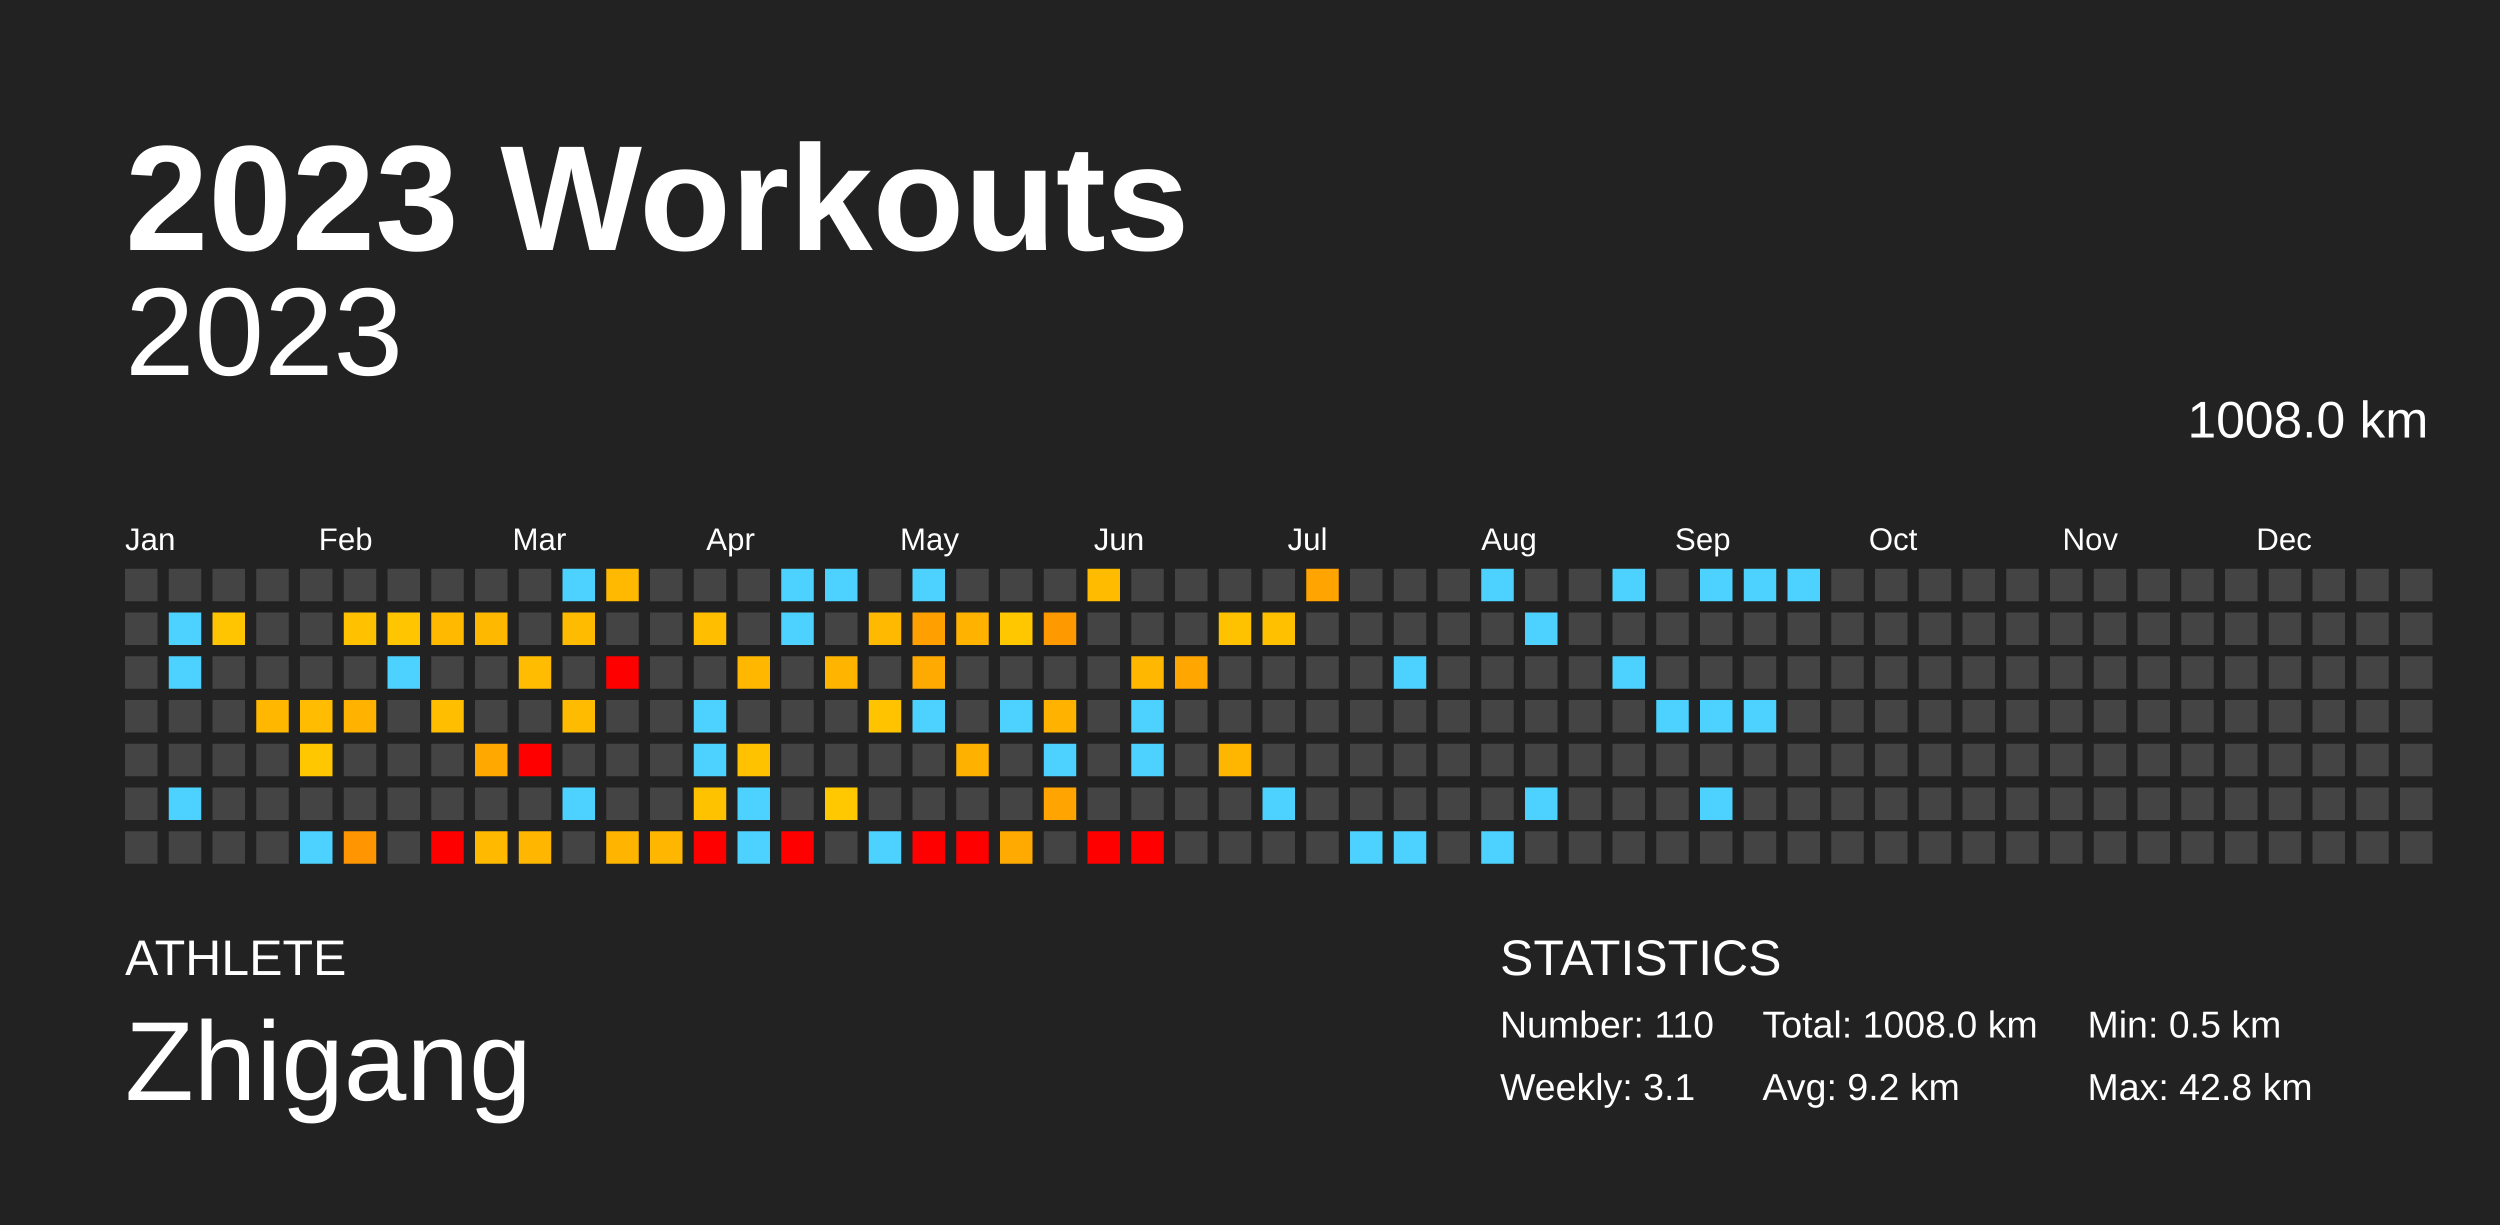
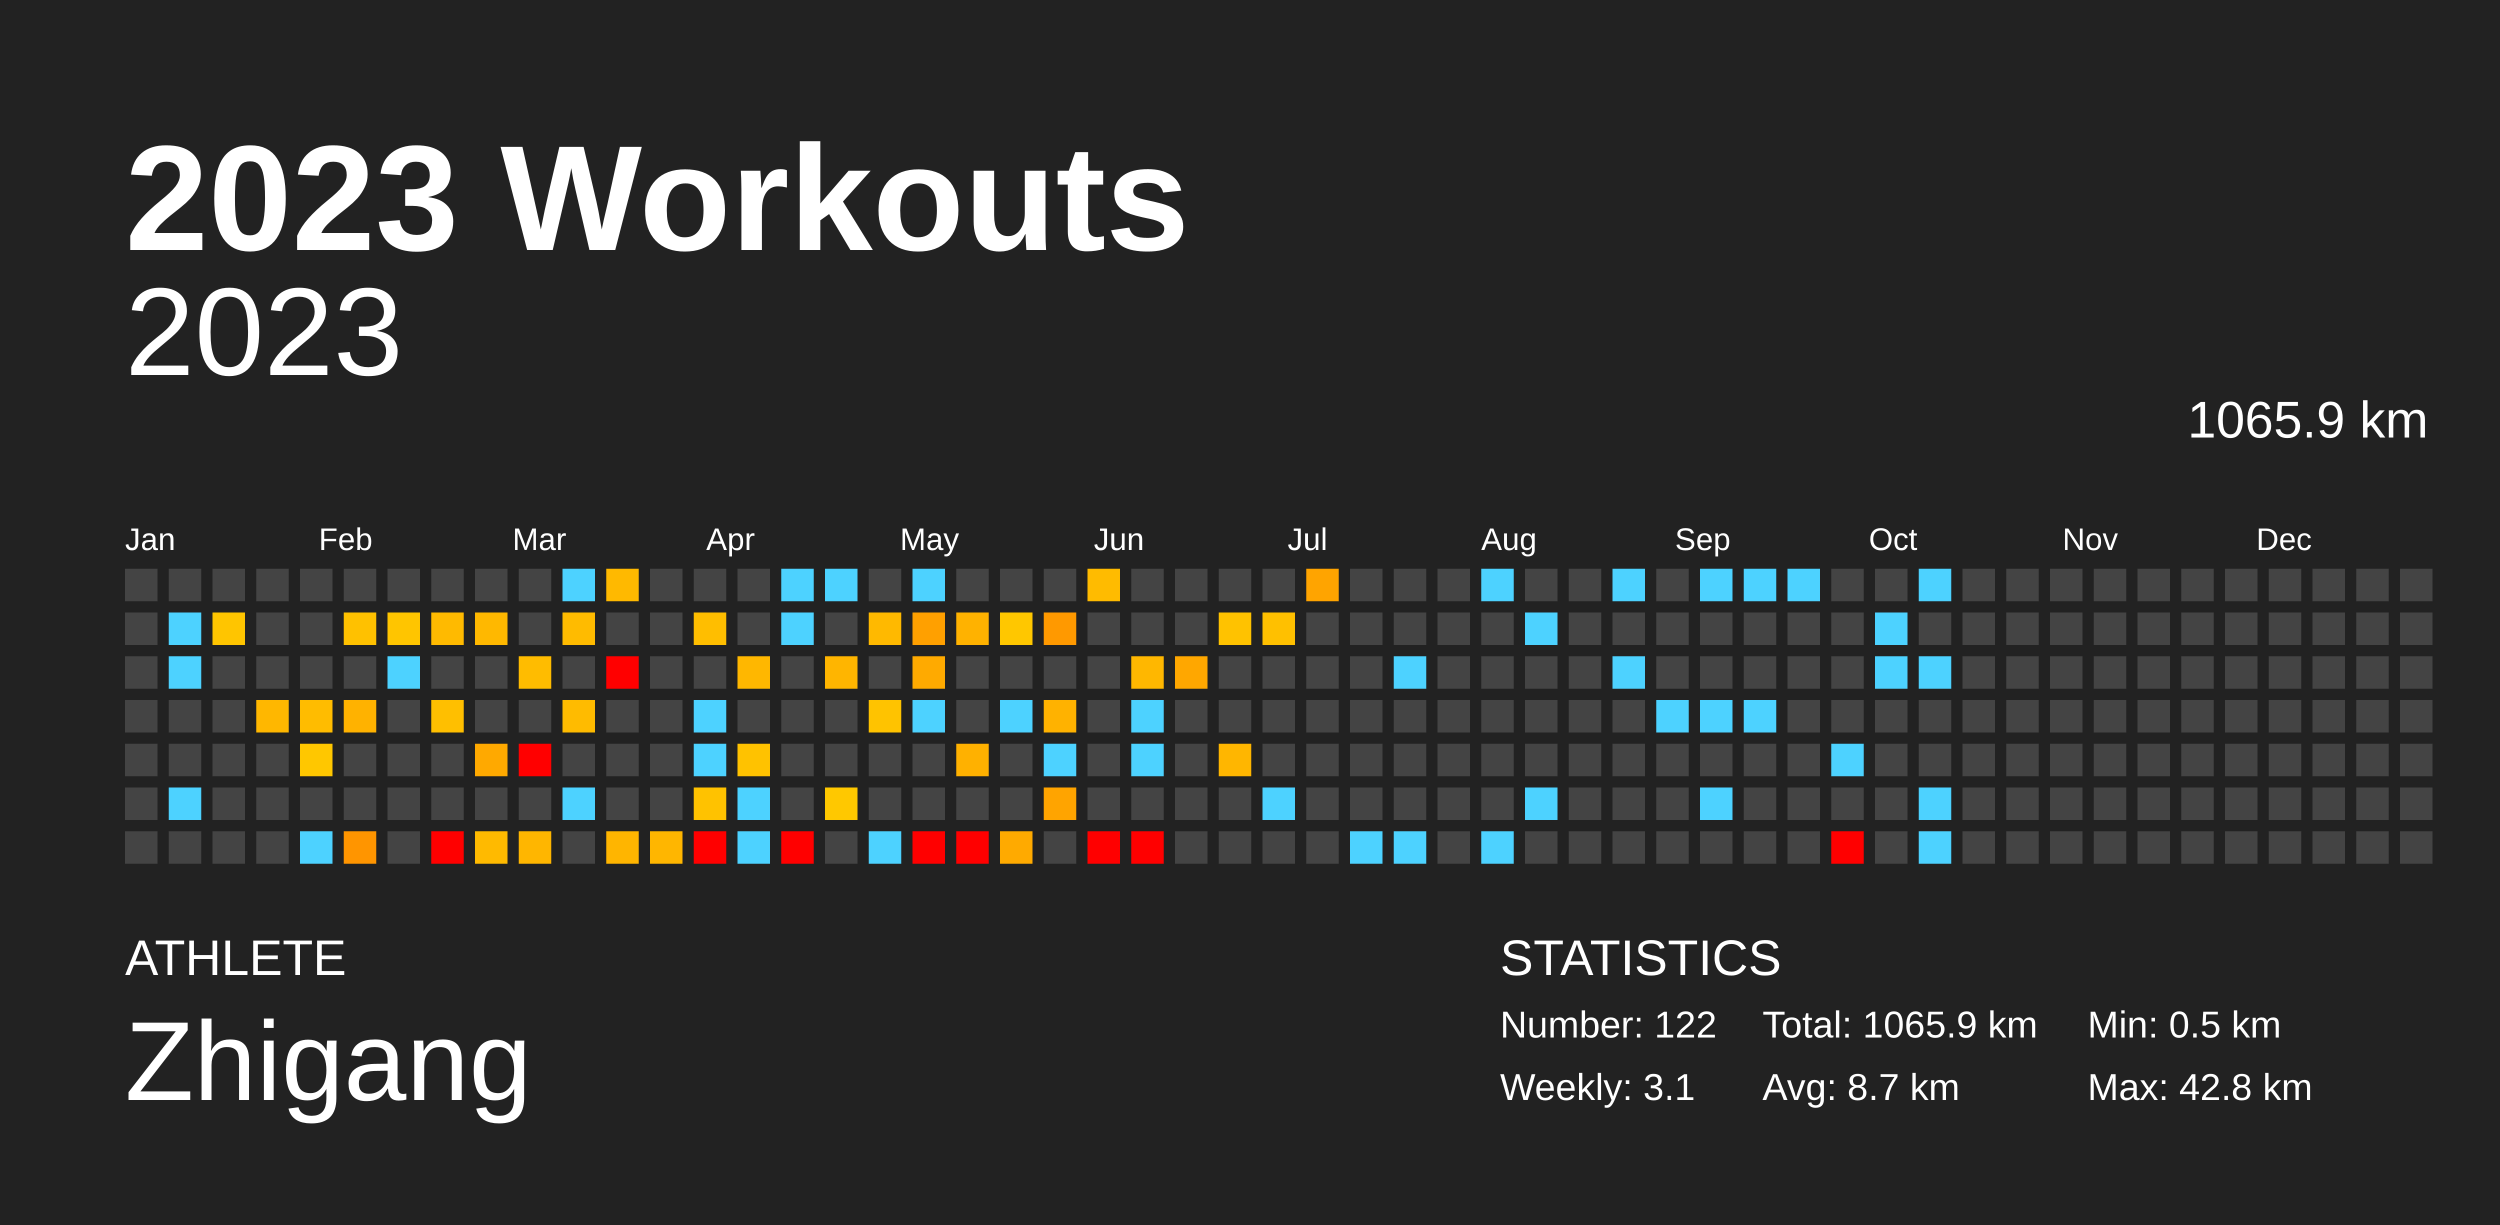
<svg xmlns="http://www.w3.org/2000/svg" baseProfile="full" height="98mm" version="1.1" viewBox="0,0,200,98" width="200mm">
  <defs />
  <rect fill="#222222" height="98" width="200" x="0" y="0" />
  <text fill="#FFFFFF" style="font-size:12px; font-family:Arial; font-weight:bold;" x="10" y="20">2023 Workouts</text>
  <text fill="#FFFFFF" style="font-size:4px; font-family:Arial" x="10" y="78">ATHLETE</text>
  <text fill="#FFFFFF" style="font-size:9px; font-family:Arial" x="10" y="88">Zhigang</text>
  <text fill="#FFFFFF" style="font-size:4px; font-family:Arial" x="120" y="78">STATISTICS</text>
-   <text fill="#FFFFFF" style="font-size:3px; font-family:Arial" x="120" y="83">Number: 110</text>
+   <text fill="#FFFFFF" style="font-size:3px; font-family:Arial" x="120" y="83">Number: 122</text>
  <text fill="#FFFFFF" style="font-size:3px; font-family:Arial" x="120" y="88">Weekly: 3.1</text>
-   <text fill="#FFFFFF" style="font-size:3px; font-family:Arial" x="141" y="83">Total: 1008.0 km</text>
-   <text fill="#FFFFFF" style="font-size:3px; font-family:Arial" x="141" y="88">Avg: 9.2 km</text>
+   <text fill="#FFFFFF" style="font-size:3px; font-family:Arial" x="141" y="83">Total: 1065.9 km</text>
+   <text fill="#FFFFFF" style="font-size:3px; font-family:Arial" x="141" y="88">Avg: 8.7 km</text>
  <text fill="#FFFFFF" style="font-size:3px; font-family:Arial" x="167" y="83">Min: 0.5 km</text>
  <text fill="#FFFFFF" style="font-size:3px; font-family:Arial" x="167" y="88">Max: 42.8 km</text>
  <text alignment-baseline="hanging" fill="#FFFFFF" style="font-size:10.0px; font-family:Arial;" x="10" y="30">2023</text>
-   <text alignment-baseline="hanging" fill="#FFFFFF" style="font-size:4.125px; font-family:Arial;" x="175" y="35">1008.0 km</text>
+   <text alignment-baseline="hanging" fill="#FFFFFF" style="font-size:4.125px; font-family:Arial;" x="175" y="35">1065.9 km</text>
  <text fill="#FFFFFF" style="font-size:2.5px; font-family:Arial" x="10.0" y="44">Jan</text>
  <text fill="#FFFFFF" style="font-size:2.5px; font-family:Arial" x="25.5" y="44">Feb</text>
  <text fill="#FFFFFF" style="font-size:2.5px; font-family:Arial" x="41.0" y="44">Mar</text>
  <text fill="#FFFFFF" style="font-size:2.5px; font-family:Arial" x="56.5" y="44">Apr</text>
  <text fill="#FFFFFF" style="font-size:2.5px; font-family:Arial" x="72.0" y="44">May</text>
  <text fill="#FFFFFF" style="font-size:2.5px; font-family:Arial" x="87.5" y="44">Jun</text>
  <text fill="#FFFFFF" style="font-size:2.5px; font-family:Arial" x="103.0" y="44">Jul</text>
  <text fill="#FFFFFF" style="font-size:2.5px; font-family:Arial" x="118.5" y="44">Aug</text>
  <text fill="#FFFFFF" style="font-size:2.5px; font-family:Arial" x="134.0" y="44">Sep</text>
  <text fill="#FFFFFF" style="font-size:2.5px; font-family:Arial" x="149.5" y="44">Oct</text>
  <text fill="#FFFFFF" style="font-size:2.5px; font-family:Arial" x="165.0" y="44">Nov</text>
  <text fill="#FFFFFF" style="font-size:2.5px; font-family:Arial" x="180.5" y="44">Dec</text>
  <rect fill="#444444" height="2.6" width="2.6" x="10.0" y="45.5" />
  <rect fill="#444444" height="2.6" width="2.6" x="10.0" y="49.0" />
  <rect fill="#444444" height="2.6" width="2.6" x="10.0" y="52.5" />
  <rect fill="#444444" height="2.6" width="2.6" x="10.0" y="56.0" />
  <rect fill="#444444" height="2.6" width="2.6" x="10.0" y="59.5" />
  <rect fill="#444444" height="2.6" width="2.6" x="10.0" y="63.0" />
  <rect fill="#444444" height="2.6" width="2.6" x="10.0" y="66.5" />
  <rect fill="#444444" height="2.6" width="2.6" x="13.5" y="45.5" />
  <rect fill="#4dd2ff" height="2.6" width="2.6" x="13.5" y="49.0" />
  <rect fill="#4dd2ff" height="2.6" width="2.6" x="13.5" y="52.5" />
  <rect fill="#444444" height="2.6" width="2.6" x="13.5" y="56.0" />
  <rect fill="#444444" height="2.6" width="2.6" x="13.5" y="59.5" />
  <rect fill="#4dd2ff" height="2.6" width="2.6" x="13.5" y="63.0" />
  <rect fill="#444444" height="2.6" width="2.6" x="13.5" y="66.5" />
  <rect fill="#444444" height="2.6" width="2.6" x="17.0" y="45.5" />
  <rect fill="#ffc500" height="2.6" width="2.6" x="17.0" y="49.0" />
  <rect fill="#444444" height="2.6" width="2.6" x="17.0" y="52.5" />
  <rect fill="#444444" height="2.6" width="2.6" x="17.0" y="56.0" />
  <rect fill="#444444" height="2.6" width="2.6" x="17.0" y="59.5" />
  <rect fill="#444444" height="2.6" width="2.6" x="17.0" y="63.0" />
  <rect fill="#444444" height="2.6" width="2.6" x="17.0" y="66.5" />
  <rect fill="#444444" height="2.6" width="2.6" x="20.5" y="45.5" />
  <rect fill="#444444" height="2.6" width="2.6" x="20.5" y="49.0" />
  <rect fill="#444444" height="2.6" width="2.6" x="20.5" y="52.5" />
  <rect fill="#ffb700" height="2.6" width="2.6" x="20.5" y="56.0" />
  <rect fill="#444444" height="2.6" width="2.6" x="20.5" y="59.5" />
  <rect fill="#444444" height="2.6" width="2.6" x="20.5" y="63.0" />
  <rect fill="#444444" height="2.6" width="2.6" x="20.5" y="66.5" />
  <rect fill="#444444" height="2.6" width="2.6" x="24.0" y="45.5" />
  <rect fill="#444444" height="2.6" width="2.6" x="24.0" y="49.0" />
  <rect fill="#444444" height="2.6" width="2.6" x="24.0" y="52.5" />
  <rect fill="#ffbc00" height="2.6" width="2.6" x="24.0" y="56.0" />
  <rect fill="#ffc700" height="2.6" width="2.6" x="24.0" y="59.5" />
  <rect fill="#444444" height="2.6" width="2.6" x="24.0" y="63.0" />
  <rect fill="#4dd2ff" height="2.6" width="2.6" x="24.0" y="66.5" />
  <rect fill="#444444" height="2.6" width="2.6" x="27.5" y="45.5" />
  <rect fill="#ffc100" height="2.6" width="2.6" x="27.5" y="49.0" />
  <rect fill="#444444" height="2.6" width="2.6" x="27.5" y="52.5" />
  <rect fill="#ffb200" height="2.6" width="2.6" x="27.5" y="56.0" />
  <rect fill="#444444" height="2.6" width="2.6" x="27.5" y="59.5" />
  <rect fill="#444444" height="2.6" width="2.6" x="27.5" y="63.0" />
  <rect fill="#ff9500" height="2.6" width="2.6" x="27.5" y="66.5" />
  <rect fill="#444444" height="2.6" width="2.6" x="31.0" y="45.5" />
  <rect fill="#ffc500" height="2.6" width="2.6" x="31.0" y="49.0" />
  <rect fill="#4dd2ff" height="2.6" width="2.6" x="31.0" y="52.5" />
  <rect fill="#444444" height="2.6" width="2.6" x="31.0" y="56.0" />
  <rect fill="#444444" height="2.6" width="2.6" x="31.0" y="59.5" />
  <rect fill="#444444" height="2.6" width="2.6" x="31.0" y="63.0" />
  <rect fill="#444444" height="2.6" width="2.6" x="31.0" y="66.5" />
  <rect fill="#444444" height="2.6" width="2.6" x="34.5" y="45.5" />
  <rect fill="#ffba00" height="2.6" width="2.6" x="34.5" y="49.0" />
  <rect fill="#444444" height="2.6" width="2.6" x="34.5" y="52.5" />
  <rect fill="#ffbf00" height="2.6" width="2.6" x="34.5" y="56.0" />
  <rect fill="#444444" height="2.6" width="2.6" x="34.5" y="59.5" />
  <rect fill="#444444" height="2.6" width="2.6" x="34.5" y="63.0" />
  <rect fill="red" height="2.6" width="2.6" x="34.5" y="66.5" />
  <rect fill="#444444" height="2.6" width="2.6" x="38.0" y="45.5" />
  <rect fill="#ffb800" height="2.6" width="2.6" x="38.0" y="49.0" />
  <rect fill="#444444" height="2.6" width="2.6" x="38.0" y="52.5" />
  <rect fill="#444444" height="2.6" width="2.6" x="38.0" y="56.0" />
  <rect fill="#ffa900" height="2.6" width="2.6" x="38.0" y="59.5" />
  <rect fill="#444444" height="2.6" width="2.6" x="38.0" y="63.0" />
  <rect fill="#ffba00" height="2.6" width="2.6" x="38.0" y="66.5" />
  <rect fill="#444444" height="2.6" width="2.6" x="41.5" y="45.5" />
  <rect fill="#444444" height="2.6" width="2.6" x="41.5" y="49.0" />
  <rect fill="#ffbc00" height="2.6" width="2.6" x="41.5" y="52.5" />
  <rect fill="#444444" height="2.6" width="2.6" x="41.5" y="56.0" />
  <rect fill="red" height="2.6" width="2.6" x="41.5" y="59.5" />
  <rect fill="#444444" height="2.6" width="2.6" x="41.5" y="63.0" />
  <rect fill="#ffb600" height="2.6" width="2.6" x="41.5" y="66.5" />
  <rect fill="#4dd2ff" height="2.6" width="2.6" x="45.0" y="45.5" />
  <rect fill="#ffbb00" height="2.6" width="2.6" x="45.0" y="49.0" />
  <rect fill="#444444" height="2.6" width="2.6" x="45.0" y="52.5" />
  <rect fill="#ffbb00" height="2.6" width="2.6" x="45.0" y="56.0" />
  <rect fill="#444444" height="2.6" width="2.6" x="45.0" y="59.5" />
  <rect fill="#4dd2ff" height="2.6" width="2.6" x="45.0" y="63.0" />
  <rect fill="#444444" height="2.6" width="2.6" x="45.0" y="66.5" />
  <rect fill="#ffb900" height="2.6" width="2.6" x="48.5" y="45.5" />
  <rect fill="#444444" height="2.6" width="2.6" x="48.5" y="49.0" />
  <rect fill="red" height="2.6" width="2.6" x="48.5" y="52.5" />
  <rect fill="#444444" height="2.6" width="2.6" x="48.5" y="56.0" />
  <rect fill="#444444" height="2.6" width="2.6" x="48.5" y="59.5" />
  <rect fill="#444444" height="2.6" width="2.6" x="48.5" y="63.0" />
  <rect fill="#ffb500" height="2.6" width="2.6" x="48.5" y="66.5" />
  <rect fill="#444444" height="2.6" width="2.6" x="52.0" y="45.5" />
  <rect fill="#444444" height="2.6" width="2.6" x="52.0" y="49.0" />
  <rect fill="#444444" height="2.6" width="2.6" x="52.0" y="52.5" />
  <rect fill="#444444" height="2.6" width="2.6" x="52.0" y="56.0" />
  <rect fill="#444444" height="2.6" width="2.6" x="52.0" y="59.5" />
  <rect fill="#444444" height="2.6" width="2.6" x="52.0" y="63.0" />
  <rect fill="#ffb600" height="2.6" width="2.6" x="52.0" y="66.5" />
  <rect fill="#444444" height="2.6" width="2.6" x="55.5" y="45.5" />
  <rect fill="#ffbe00" height="2.6" width="2.6" x="55.5" y="49.0" />
  <rect fill="#444444" height="2.6" width="2.6" x="55.5" y="52.5" />
  <rect fill="#4dd2ff" height="2.6" width="2.6" x="55.5" y="56.0" />
  <rect fill="#4dd2ff" height="2.6" width="2.6" x="55.5" y="59.5" />
  <rect fill="#ffc200" height="2.6" width="2.6" x="55.5" y="63.0" />
  <rect fill="red" height="2.6" width="2.6" x="55.5" y="66.5" />
  <rect fill="#444444" height="2.6" width="2.6" x="59.0" y="45.5" />
  <rect fill="#444444" height="2.6" width="2.6" x="59.0" y="49.0" />
  <rect fill="#ffb700" height="2.6" width="2.6" x="59.0" y="52.5" />
  <rect fill="#444444" height="2.6" width="2.6" x="59.0" y="56.0" />
  <rect fill="#ffc200" height="2.6" width="2.6" x="59.0" y="59.5" />
  <rect fill="#4dd2ff" height="2.6" width="2.6" x="59.0" y="63.0" />
  <rect fill="#4dd2ff" height="2.6" width="2.6" x="59.0" y="66.5" />
  <rect fill="#4dd2ff" height="2.6" width="2.6" x="62.5" y="45.5" />
  <rect fill="#4dd2ff" height="2.6" width="2.6" x="62.5" y="49.0" />
  <rect fill="#444444" height="2.6" width="2.6" x="62.5" y="52.5" />
  <rect fill="#444444" height="2.6" width="2.6" x="62.5" y="56.0" />
  <rect fill="#444444" height="2.6" width="2.6" x="62.5" y="59.5" />
  <rect fill="#444444" height="2.6" width="2.6" x="62.5" y="63.0" />
  <rect fill="red" height="2.6" width="2.6" x="62.5" y="66.5" />
  <rect fill="#4dd2ff" height="2.6" width="2.6" x="66.0" y="45.5" />
  <rect fill="#444444" height="2.6" width="2.6" x="66.0" y="49.0" />
  <rect fill="#ffb500" height="2.6" width="2.6" x="66.0" y="52.5" />
  <rect fill="#444444" height="2.6" width="2.6" x="66.0" y="56.0" />
  <rect fill="#444444" height="2.6" width="2.6" x="66.0" y="59.5" />
  <rect fill="#ffc800" height="2.6" width="2.6" x="66.0" y="63.0" />
  <rect fill="#444444" height="2.6" width="2.6" x="66.0" y="66.5" />
  <rect fill="#444444" height="2.6" width="2.6" x="69.5" y="45.5" />
  <rect fill="#ffb900" height="2.6" width="2.6" x="69.5" y="49.0" />
  <rect fill="#444444" height="2.6" width="2.6" x="69.5" y="52.5" />
  <rect fill="#ffc300" height="2.6" width="2.6" x="69.5" y="56.0" />
  <rect fill="#444444" height="2.6" width="2.6" x="69.5" y="59.5" />
  <rect fill="#444444" height="2.6" width="2.6" x="69.5" y="63.0" />
  <rect fill="#4dd2ff" height="2.6" width="2.6" x="69.5" y="66.5" />
  <rect fill="#4dd2ff" height="2.6" width="2.6" x="73.0" y="45.5" />
  <rect fill="#ffa000" height="2.6" width="2.6" x="73.0" y="49.0" />
  <rect fill="#ffaa00" height="2.6" width="2.6" x="73.0" y="52.5" />
  <rect fill="#4dd2ff" height="2.6" width="2.6" x="73.0" y="56.0" />
  <rect fill="#444444" height="2.6" width="2.6" x="73.0" y="59.5" />
  <rect fill="#444444" height="2.6" width="2.6" x="73.0" y="63.0" />
  <rect fill="red" height="2.6" width="2.6" x="73.0" y="66.5" />
  <rect fill="#444444" height="2.6" width="2.6" x="76.5" y="45.5" />
  <rect fill="#ffb200" height="2.6" width="2.6" x="76.5" y="49.0" />
  <rect fill="#444444" height="2.6" width="2.6" x="76.5" y="52.5" />
  <rect fill="#444444" height="2.6" width="2.6" x="76.5" y="56.0" />
  <rect fill="#ffb100" height="2.6" width="2.6" x="76.5" y="59.5" />
  <rect fill="#444444" height="2.6" width="2.6" x="76.5" y="63.0" />
  <rect fill="red" height="2.6" width="2.6" x="76.5" y="66.5" />
  <rect fill="#444444" height="2.6" width="2.6" x="80.0" y="45.5" />
  <rect fill="#ffc700" height="2.6" width="2.6" x="80.0" y="49.0" />
  <rect fill="#444444" height="2.6" width="2.6" x="80.0" y="52.5" />
  <rect fill="#4dd2ff" height="2.6" width="2.6" x="80.0" y="56.0" />
  <rect fill="#444444" height="2.6" width="2.6" x="80.0" y="59.5" />
  <rect fill="#444444" height="2.6" width="2.6" x="80.0" y="63.0" />
  <rect fill="#ffaa00" height="2.6" width="2.6" x="80.0" y="66.5" />
  <rect fill="#444444" height="2.6" width="2.6" x="83.5" y="45.5" />
  <rect fill="#ff9900" height="2.6" width="2.6" x="83.5" y="49.0" />
  <rect fill="#444444" height="2.6" width="2.6" x="83.5" y="52.5" />
  <rect fill="#ffb200" height="2.6" width="2.6" x="83.5" y="56.0" />
  <rect fill="#4dd2ff" height="2.6" width="2.6" x="83.5" y="59.5" />
  <rect fill="#ffa400" height="2.6" width="2.6" x="83.5" y="63.0" />
  <rect fill="#444444" height="2.6" width="2.6" x="83.5" y="66.5" />
  <rect fill="#ffbb00" height="2.6" width="2.6" x="87.0" y="45.5" />
  <rect fill="#444444" height="2.6" width="2.6" x="87.0" y="49.0" />
  <rect fill="#444444" height="2.6" width="2.6" x="87.0" y="52.5" />
  <rect fill="#444444" height="2.6" width="2.6" x="87.0" y="56.0" />
  <rect fill="#444444" height="2.6" width="2.6" x="87.0" y="59.5" />
  <rect fill="#444444" height="2.6" width="2.6" x="87.0" y="63.0" />
  <rect fill="red" height="2.6" width="2.6" x="87.0" y="66.5" />
  <rect fill="#444444" height="2.6" width="2.6" x="90.5" y="45.5" />
  <rect fill="#444444" height="2.6" width="2.6" x="90.5" y="49.0" />
  <rect fill="#ffb700" height="2.6" width="2.6" x="90.5" y="52.5" />
  <rect fill="#4dd2ff" height="2.6" width="2.6" x="90.5" y="56.0" />
  <rect fill="#4dd2ff" height="2.6" width="2.6" x="90.5" y="59.5" />
  <rect fill="#444444" height="2.6" width="2.6" x="90.5" y="63.0" />
  <rect fill="red" height="2.6" width="2.6" x="90.5" y="66.5" />
  <rect fill="#444444" height="2.6" width="2.6" x="94.0" y="45.5" />
  <rect fill="#444444" height="2.6" width="2.6" x="94.0" y="49.0" />
  <rect fill="#ffa700" height="2.6" width="2.6" x="94.0" y="52.5" />
  <rect fill="#444444" height="2.6" width="2.6" x="94.0" y="56.0" />
  <rect fill="#444444" height="2.6" width="2.6" x="94.0" y="59.5" />
  <rect fill="#444444" height="2.6" width="2.6" x="94.0" y="63.0" />
  <rect fill="#444444" height="2.6" width="2.6" x="94.0" y="66.5" />
  <rect fill="#444444" height="2.6" width="2.6" x="97.5" y="45.5" />
  <rect fill="#ffc200" height="2.6" width="2.6" x="97.5" y="49.0" />
  <rect fill="#444444" height="2.6" width="2.6" x="97.5" y="52.5" />
  <rect fill="#444444" height="2.6" width="2.6" x="97.5" y="56.0" />
  <rect fill="#ffb600" height="2.6" width="2.6" x="97.5" y="59.5" />
  <rect fill="#444444" height="2.6" width="2.6" x="97.5" y="63.0" />
  <rect fill="#444444" height="2.6" width="2.6" x="97.5" y="66.5" />
  <rect fill="#444444" height="2.6" width="2.6" x="101.0" y="45.5" />
  <rect fill="#ffc000" height="2.6" width="2.6" x="101.0" y="49.0" />
  <rect fill="#444444" height="2.6" width="2.6" x="101.0" y="52.5" />
  <rect fill="#444444" height="2.6" width="2.6" x="101.0" y="56.0" />
  <rect fill="#444444" height="2.6" width="2.6" x="101.0" y="59.5" />
  <rect fill="#4dd2ff" height="2.6" width="2.6" x="101.0" y="63.0" />
  <rect fill="#444444" height="2.6" width="2.6" x="101.0" y="66.5" />
  <rect fill="#ffa400" height="2.6" width="2.6" x="104.5" y="45.5" />
  <rect fill="#444444" height="2.6" width="2.6" x="104.5" y="49.0" />
  <rect fill="#444444" height="2.6" width="2.6" x="104.5" y="52.5" />
  <rect fill="#444444" height="2.6" width="2.6" x="104.5" y="56.0" />
  <rect fill="#444444" height="2.6" width="2.6" x="104.5" y="59.5" />
  <rect fill="#444444" height="2.6" width="2.6" x="104.5" y="63.0" />
  <rect fill="#444444" height="2.6" width="2.6" x="104.5" y="66.5" />
  <rect fill="#444444" height="2.6" width="2.6" x="108.0" y="45.5" />
  <rect fill="#444444" height="2.6" width="2.6" x="108.0" y="49.0" />
  <rect fill="#444444" height="2.6" width="2.6" x="108.0" y="52.5" />
  <rect fill="#444444" height="2.6" width="2.6" x="108.0" y="56.0" />
  <rect fill="#444444" height="2.6" width="2.6" x="108.0" y="59.5" />
  <rect fill="#444444" height="2.6" width="2.6" x="108.0" y="63.0" />
  <rect fill="#4dd2ff" height="2.6" width="2.6" x="108.0" y="66.5" />
  <rect fill="#444444" height="2.6" width="2.6" x="111.5" y="45.5" />
  <rect fill="#444444" height="2.6" width="2.6" x="111.5" y="49.0" />
  <rect fill="#4dd2ff" height="2.6" width="2.6" x="111.5" y="52.5" />
  <rect fill="#444444" height="2.6" width="2.6" x="111.5" y="56.0" />
  <rect fill="#444444" height="2.6" width="2.6" x="111.5" y="59.5" />
  <rect fill="#444444" height="2.6" width="2.6" x="111.5" y="63.0" />
  <rect fill="#4dd2ff" height="2.6" width="2.6" x="111.5" y="66.5" />
  <rect fill="#444444" height="2.6" width="2.6" x="115.0" y="45.5" />
  <rect fill="#444444" height="2.6" width="2.6" x="115.0" y="49.0" />
  <rect fill="#444444" height="2.6" width="2.6" x="115.0" y="52.5" />
  <rect fill="#444444" height="2.6" width="2.6" x="115.0" y="56.0" />
  <rect fill="#444444" height="2.6" width="2.6" x="115.0" y="59.5" />
  <rect fill="#444444" height="2.6" width="2.6" x="115.0" y="63.0" />
  <rect fill="#444444" height="2.6" width="2.6" x="115.0" y="66.5" />
  <rect fill="#4dd2ff" height="2.6" width="2.6" x="118.5" y="45.5" />
  <rect fill="#444444" height="2.6" width="2.6" x="118.5" y="49.0" />
  <rect fill="#444444" height="2.6" width="2.6" x="118.5" y="52.5" />
  <rect fill="#444444" height="2.6" width="2.6" x="118.5" y="56.0" />
  <rect fill="#444444" height="2.6" width="2.6" x="118.5" y="59.5" />
  <rect fill="#444444" height="2.6" width="2.6" x="118.5" y="63.0" />
  <rect fill="#4dd2ff" height="2.6" width="2.6" x="118.5" y="66.5" />
  <rect fill="#444444" height="2.6" width="2.6" x="122.0" y="45.5" />
  <rect fill="#4dd2ff" height="2.6" width="2.6" x="122.0" y="49.0" />
  <rect fill="#444444" height="2.6" width="2.6" x="122.0" y="52.5" />
  <rect fill="#444444" height="2.6" width="2.6" x="122.0" y="56.0" />
  <rect fill="#444444" height="2.6" width="2.6" x="122.0" y="59.5" />
  <rect fill="#4dd2ff" height="2.6" width="2.6" x="122.0" y="63.0" />
  <rect fill="#444444" height="2.6" width="2.6" x="122.0" y="66.5" />
  <rect fill="#444444" height="2.6" width="2.6" x="125.5" y="45.5" />
  <rect fill="#444444" height="2.6" width="2.6" x="125.5" y="49.0" />
  <rect fill="#444444" height="2.6" width="2.6" x="125.5" y="52.5" />
  <rect fill="#444444" height="2.6" width="2.6" x="125.5" y="56.0" />
  <rect fill="#444444" height="2.6" width="2.6" x="125.5" y="59.5" />
  <rect fill="#444444" height="2.6" width="2.6" x="125.5" y="63.0" />
  <rect fill="#444444" height="2.6" width="2.6" x="125.5" y="66.5" />
  <rect fill="#4dd2ff" height="2.6" width="2.6" x="129.0" y="45.5" />
  <rect fill="#444444" height="2.6" width="2.6" x="129.0" y="49.0" />
  <rect fill="#4dd2ff" height="2.6" width="2.6" x="129.0" y="52.5" />
  <rect fill="#444444" height="2.6" width="2.6" x="129.0" y="56.0" />
  <rect fill="#444444" height="2.6" width="2.6" x="129.0" y="59.5" />
  <rect fill="#444444" height="2.6" width="2.6" x="129.0" y="63.0" />
  <rect fill="#444444" height="2.6" width="2.6" x="129.0" y="66.5" />
  <rect fill="#444444" height="2.6" width="2.6" x="132.5" y="45.5" />
  <rect fill="#444444" height="2.6" width="2.6" x="132.5" y="49.0" />
  <rect fill="#444444" height="2.6" width="2.6" x="132.5" y="52.5" />
  <rect fill="#4dd2ff" height="2.6" width="2.6" x="132.5" y="56.0" />
  <rect fill="#444444" height="2.6" width="2.6" x="132.5" y="59.5" />
  <rect fill="#444444" height="2.6" width="2.6" x="132.5" y="63.0" />
  <rect fill="#444444" height="2.6" width="2.6" x="132.5" y="66.5" />
  <rect fill="#4dd2ff" height="2.6" width="2.6" x="136.0" y="45.5" />
  <rect fill="#444444" height="2.6" width="2.6" x="136.0" y="49.0" />
  <rect fill="#444444" height="2.6" width="2.6" x="136.0" y="52.5" />
  <rect fill="#4dd2ff" height="2.6" width="2.6" x="136.0" y="56.0" />
  <rect fill="#444444" height="2.6" width="2.6" x="136.0" y="59.5" />
  <rect fill="#4dd2ff" height="2.6" width="2.6" x="136.0" y="63.0" />
  <rect fill="#444444" height="2.6" width="2.6" x="136.0" y="66.5" />
  <rect fill="#4dd2ff" height="2.6" width="2.6" x="139.5" y="45.5" />
  <rect fill="#444444" height="2.6" width="2.6" x="139.5" y="49.0" />
  <rect fill="#444444" height="2.6" width="2.6" x="139.5" y="52.5" />
  <rect fill="#4dd2ff" height="2.6" width="2.6" x="139.5" y="56.0" />
  <rect fill="#444444" height="2.6" width="2.6" x="139.5" y="59.5" />
  <rect fill="#444444" height="2.6" width="2.6" x="139.5" y="63.0" />
  <rect fill="#444444" height="2.6" width="2.6" x="139.5" y="66.5" />
  <rect fill="#4dd2ff" height="2.6" width="2.6" x="143.0" y="45.5" />
  <rect fill="#444444" height="2.6" width="2.6" x="143.0" y="49.0" />
  <rect fill="#444444" height="2.6" width="2.6" x="143.0" y="52.5" />
  <rect fill="#444444" height="2.6" width="2.6" x="143.0" y="56.0" />
  <rect fill="#444444" height="2.6" width="2.6" x="143.0" y="59.5" />
  <rect fill="#444444" height="2.6" width="2.6" x="143.0" y="63.0" />
  <rect fill="#444444" height="2.6" width="2.6" x="143.0" y="66.5" />
  <rect fill="#444444" height="2.6" width="2.6" x="146.5" y="45.5" />
  <rect fill="#444444" height="2.6" width="2.6" x="146.5" y="49.0" />
  <rect fill="#444444" height="2.6" width="2.6" x="146.5" y="52.5" />
  <rect fill="#444444" height="2.6" width="2.6" x="146.5" y="56.0" />
-   <rect fill="#444444" height="2.6" width="2.6" x="146.5" y="59.5" />
+   <rect fill="#4dd2ff" height="2.6" width="2.6" x="146.5" y="59.5" />
  <rect fill="#444444" height="2.6" width="2.6" x="146.5" y="63.0" />
-   <rect fill="#444444" height="2.6" width="2.6" x="146.5" y="66.5" />
+   <rect fill="red" height="2.6" width="2.6" x="146.5" y="66.5" />
  <rect fill="#444444" height="2.6" width="2.6" x="150.0" y="45.5" />
-   <rect fill="#444444" height="2.6" width="2.6" x="150.0" y="49.0" />
-   <rect fill="#444444" height="2.6" width="2.6" x="150.0" y="52.5" />
+   <rect fill="#4dd2ff" height="2.6" width="2.6" x="150.0" y="49.0" />
+   <rect fill="#4dd2ff" height="2.6" width="2.6" x="150.0" y="52.5" />
  <rect fill="#444444" height="2.6" width="2.6" x="150.0" y="56.0" />
  <rect fill="#444444" height="2.6" width="2.6" x="150.0" y="59.5" />
  <rect fill="#444444" height="2.6" width="2.6" x="150.0" y="63.0" />
  <rect fill="#444444" height="2.6" width="2.6" x="150.0" y="66.5" />
-   <rect fill="#444444" height="2.6" width="2.6" x="153.5" y="45.5" />
+   <rect fill="#4dd2ff" height="2.6" width="2.6" x="153.5" y="45.5" />
  <rect fill="#444444" height="2.6" width="2.6" x="153.5" y="49.0" />
-   <rect fill="#444444" height="2.6" width="2.6" x="153.5" y="52.5" />
+   <rect fill="#4dd2ff" height="2.6" width="2.6" x="153.5" y="52.5" />
  <rect fill="#444444" height="2.6" width="2.6" x="153.5" y="56.0" />
  <rect fill="#444444" height="2.6" width="2.6" x="153.5" y="59.5" />
-   <rect fill="#444444" height="2.6" width="2.6" x="153.5" y="63.0" />
-   <rect fill="#444444" height="2.6" width="2.6" x="153.5" y="66.5" />
+   <rect fill="#4dd2ff" height="2.6" width="2.6" x="153.5" y="63.0" />
+   <rect fill="#4dd2ff" height="2.6" width="2.6" x="153.5" y="66.5" />
  <rect fill="#444444" height="2.6" width="2.6" x="157.0" y="45.5" />
  <rect fill="#444444" height="2.6" width="2.6" x="157.0" y="49.0" />
  <rect fill="#444444" height="2.6" width="2.6" x="157.0" y="52.5" />
  <rect fill="#444444" height="2.6" width="2.6" x="157.0" y="56.0" />
  <rect fill="#444444" height="2.6" width="2.6" x="157.0" y="59.5" />
  <rect fill="#444444" height="2.6" width="2.6" x="157.0" y="63.0" />
  <rect fill="#444444" height="2.6" width="2.6" x="157.0" y="66.5" />
  <rect fill="#444444" height="2.6" width="2.6" x="160.5" y="45.5" />
  <rect fill="#444444" height="2.6" width="2.6" x="160.5" y="49.0" />
  <rect fill="#444444" height="2.6" width="2.6" x="160.5" y="52.5" />
  <rect fill="#444444" height="2.6" width="2.6" x="160.5" y="56.0" />
  <rect fill="#444444" height="2.6" width="2.6" x="160.5" y="59.5" />
  <rect fill="#444444" height="2.6" width="2.6" x="160.5" y="63.0" />
  <rect fill="#444444" height="2.6" width="2.6" x="160.5" y="66.5" />
  <rect fill="#444444" height="2.6" width="2.6" x="164.0" y="45.5" />
  <rect fill="#444444" height="2.6" width="2.6" x="164.0" y="49.0" />
  <rect fill="#444444" height="2.6" width="2.6" x="164.0" y="52.5" />
  <rect fill="#444444" height="2.6" width="2.6" x="164.0" y="56.0" />
  <rect fill="#444444" height="2.6" width="2.6" x="164.0" y="59.5" />
  <rect fill="#444444" height="2.6" width="2.6" x="164.0" y="63.0" />
  <rect fill="#444444" height="2.6" width="2.6" x="164.0" y="66.5" />
  <rect fill="#444444" height="2.6" width="2.6" x="167.5" y="45.5" />
  <rect fill="#444444" height="2.6" width="2.6" x="167.5" y="49.0" />
  <rect fill="#444444" height="2.6" width="2.6" x="167.5" y="52.5" />
  <rect fill="#444444" height="2.6" width="2.6" x="167.5" y="56.0" />
  <rect fill="#444444" height="2.6" width="2.6" x="167.5" y="59.5" />
  <rect fill="#444444" height="2.6" width="2.6" x="167.5" y="63.0" />
  <rect fill="#444444" height="2.6" width="2.6" x="167.5" y="66.5" />
  <rect fill="#444444" height="2.6" width="2.6" x="171.0" y="45.5" />
  <rect fill="#444444" height="2.6" width="2.6" x="171.0" y="49.0" />
  <rect fill="#444444" height="2.6" width="2.6" x="171.0" y="52.5" />
  <rect fill="#444444" height="2.6" width="2.6" x="171.0" y="56.0" />
  <rect fill="#444444" height="2.6" width="2.6" x="171.0" y="59.5" />
  <rect fill="#444444" height="2.6" width="2.6" x="171.0" y="63.0" />
  <rect fill="#444444" height="2.6" width="2.6" x="171.0" y="66.5" />
  <rect fill="#444444" height="2.6" width="2.6" x="174.5" y="45.5" />
  <rect fill="#444444" height="2.6" width="2.6" x="174.5" y="49.0" />
  <rect fill="#444444" height="2.6" width="2.6" x="174.5" y="52.5" />
  <rect fill="#444444" height="2.6" width="2.6" x="174.5" y="56.0" />
  <rect fill="#444444" height="2.6" width="2.6" x="174.5" y="59.5" />
  <rect fill="#444444" height="2.6" width="2.6" x="174.5" y="63.0" />
  <rect fill="#444444" height="2.6" width="2.6" x="174.5" y="66.5" />
  <rect fill="#444444" height="2.6" width="2.6" x="178.0" y="45.5" />
  <rect fill="#444444" height="2.6" width="2.6" x="178.0" y="49.0" />
  <rect fill="#444444" height="2.6" width="2.6" x="178.0" y="52.5" />
  <rect fill="#444444" height="2.6" width="2.6" x="178.0" y="56.0" />
  <rect fill="#444444" height="2.6" width="2.6" x="178.0" y="59.5" />
  <rect fill="#444444" height="2.6" width="2.6" x="178.0" y="63.0" />
  <rect fill="#444444" height="2.6" width="2.6" x="178.0" y="66.5" />
  <rect fill="#444444" height="2.6" width="2.6" x="181.5" y="45.5" />
  <rect fill="#444444" height="2.6" width="2.6" x="181.5" y="49.0" />
  <rect fill="#444444" height="2.6" width="2.6" x="181.5" y="52.5" />
  <rect fill="#444444" height="2.6" width="2.6" x="181.5" y="56.0" />
  <rect fill="#444444" height="2.6" width="2.6" x="181.5" y="59.5" />
  <rect fill="#444444" height="2.6" width="2.6" x="181.5" y="63.0" />
  <rect fill="#444444" height="2.6" width="2.6" x="181.5" y="66.5" />
  <rect fill="#444444" height="2.6" width="2.6" x="185.0" y="45.5" />
  <rect fill="#444444" height="2.6" width="2.6" x="185.0" y="49.0" />
  <rect fill="#444444" height="2.6" width="2.6" x="185.0" y="52.5" />
  <rect fill="#444444" height="2.6" width="2.6" x="185.0" y="56.0" />
  <rect fill="#444444" height="2.6" width="2.6" x="185.0" y="59.5" />
  <rect fill="#444444" height="2.6" width="2.6" x="185.0" y="63.0" />
  <rect fill="#444444" height="2.6" width="2.6" x="185.0" y="66.5" />
  <rect fill="#444444" height="2.6" width="2.6" x="188.5" y="45.5" />
  <rect fill="#444444" height="2.6" width="2.6" x="188.5" y="49.0" />
  <rect fill="#444444" height="2.6" width="2.6" x="188.5" y="52.5" />
  <rect fill="#444444" height="2.6" width="2.6" x="188.5" y="56.0" />
  <rect fill="#444444" height="2.6" width="2.6" x="188.5" y="59.5" />
  <rect fill="#444444" height="2.6" width="2.6" x="188.5" y="63.0" />
  <rect fill="#444444" height="2.6" width="2.6" x="188.5" y="66.5" />
  <rect fill="#444444" height="2.6" width="2.6" x="192.0" y="45.5" />
  <rect fill="#444444" height="2.6" width="2.6" x="192.0" y="49.0" />
  <rect fill="#444444" height="2.6" width="2.6" x="192.0" y="52.5" />
  <rect fill="#444444" height="2.6" width="2.6" x="192.0" y="56.0" />
  <rect fill="#444444" height="2.6" width="2.6" x="192.0" y="59.5" />
  <rect fill="#444444" height="2.6" width="2.6" x="192.0" y="63.0" />
  <rect fill="#444444" height="2.6" width="2.6" x="192.0" y="66.5" />
</svg>
